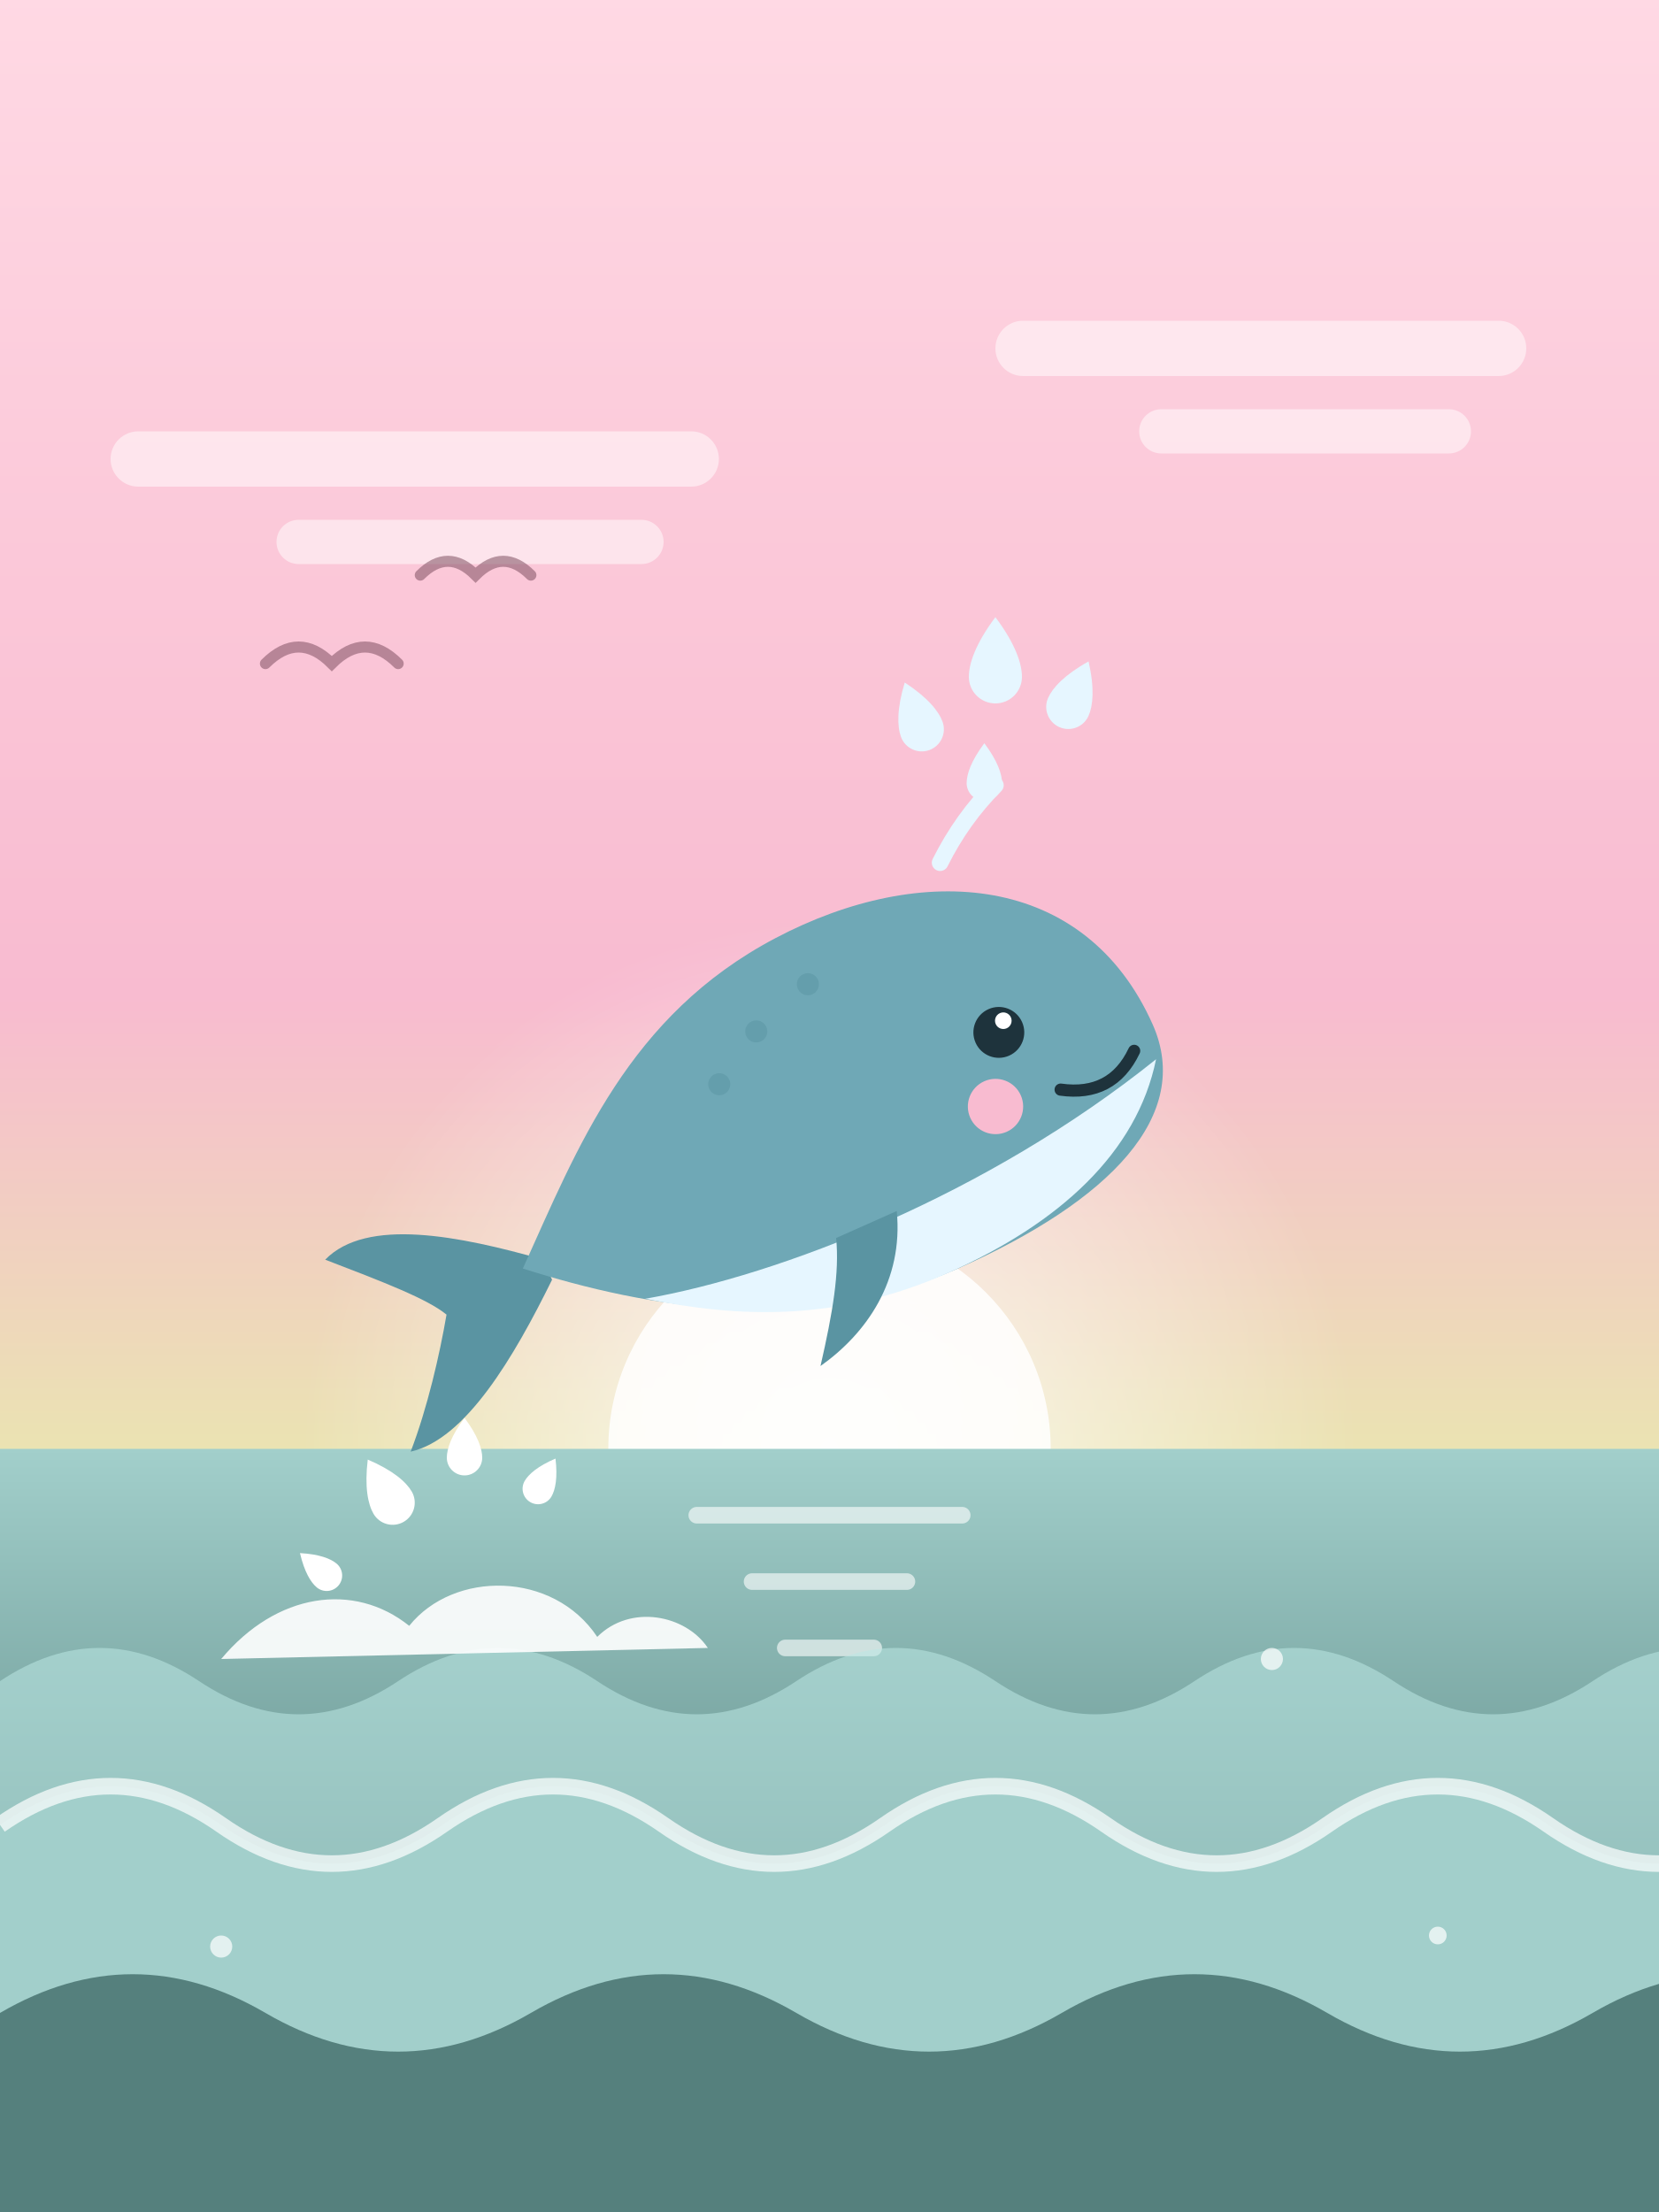
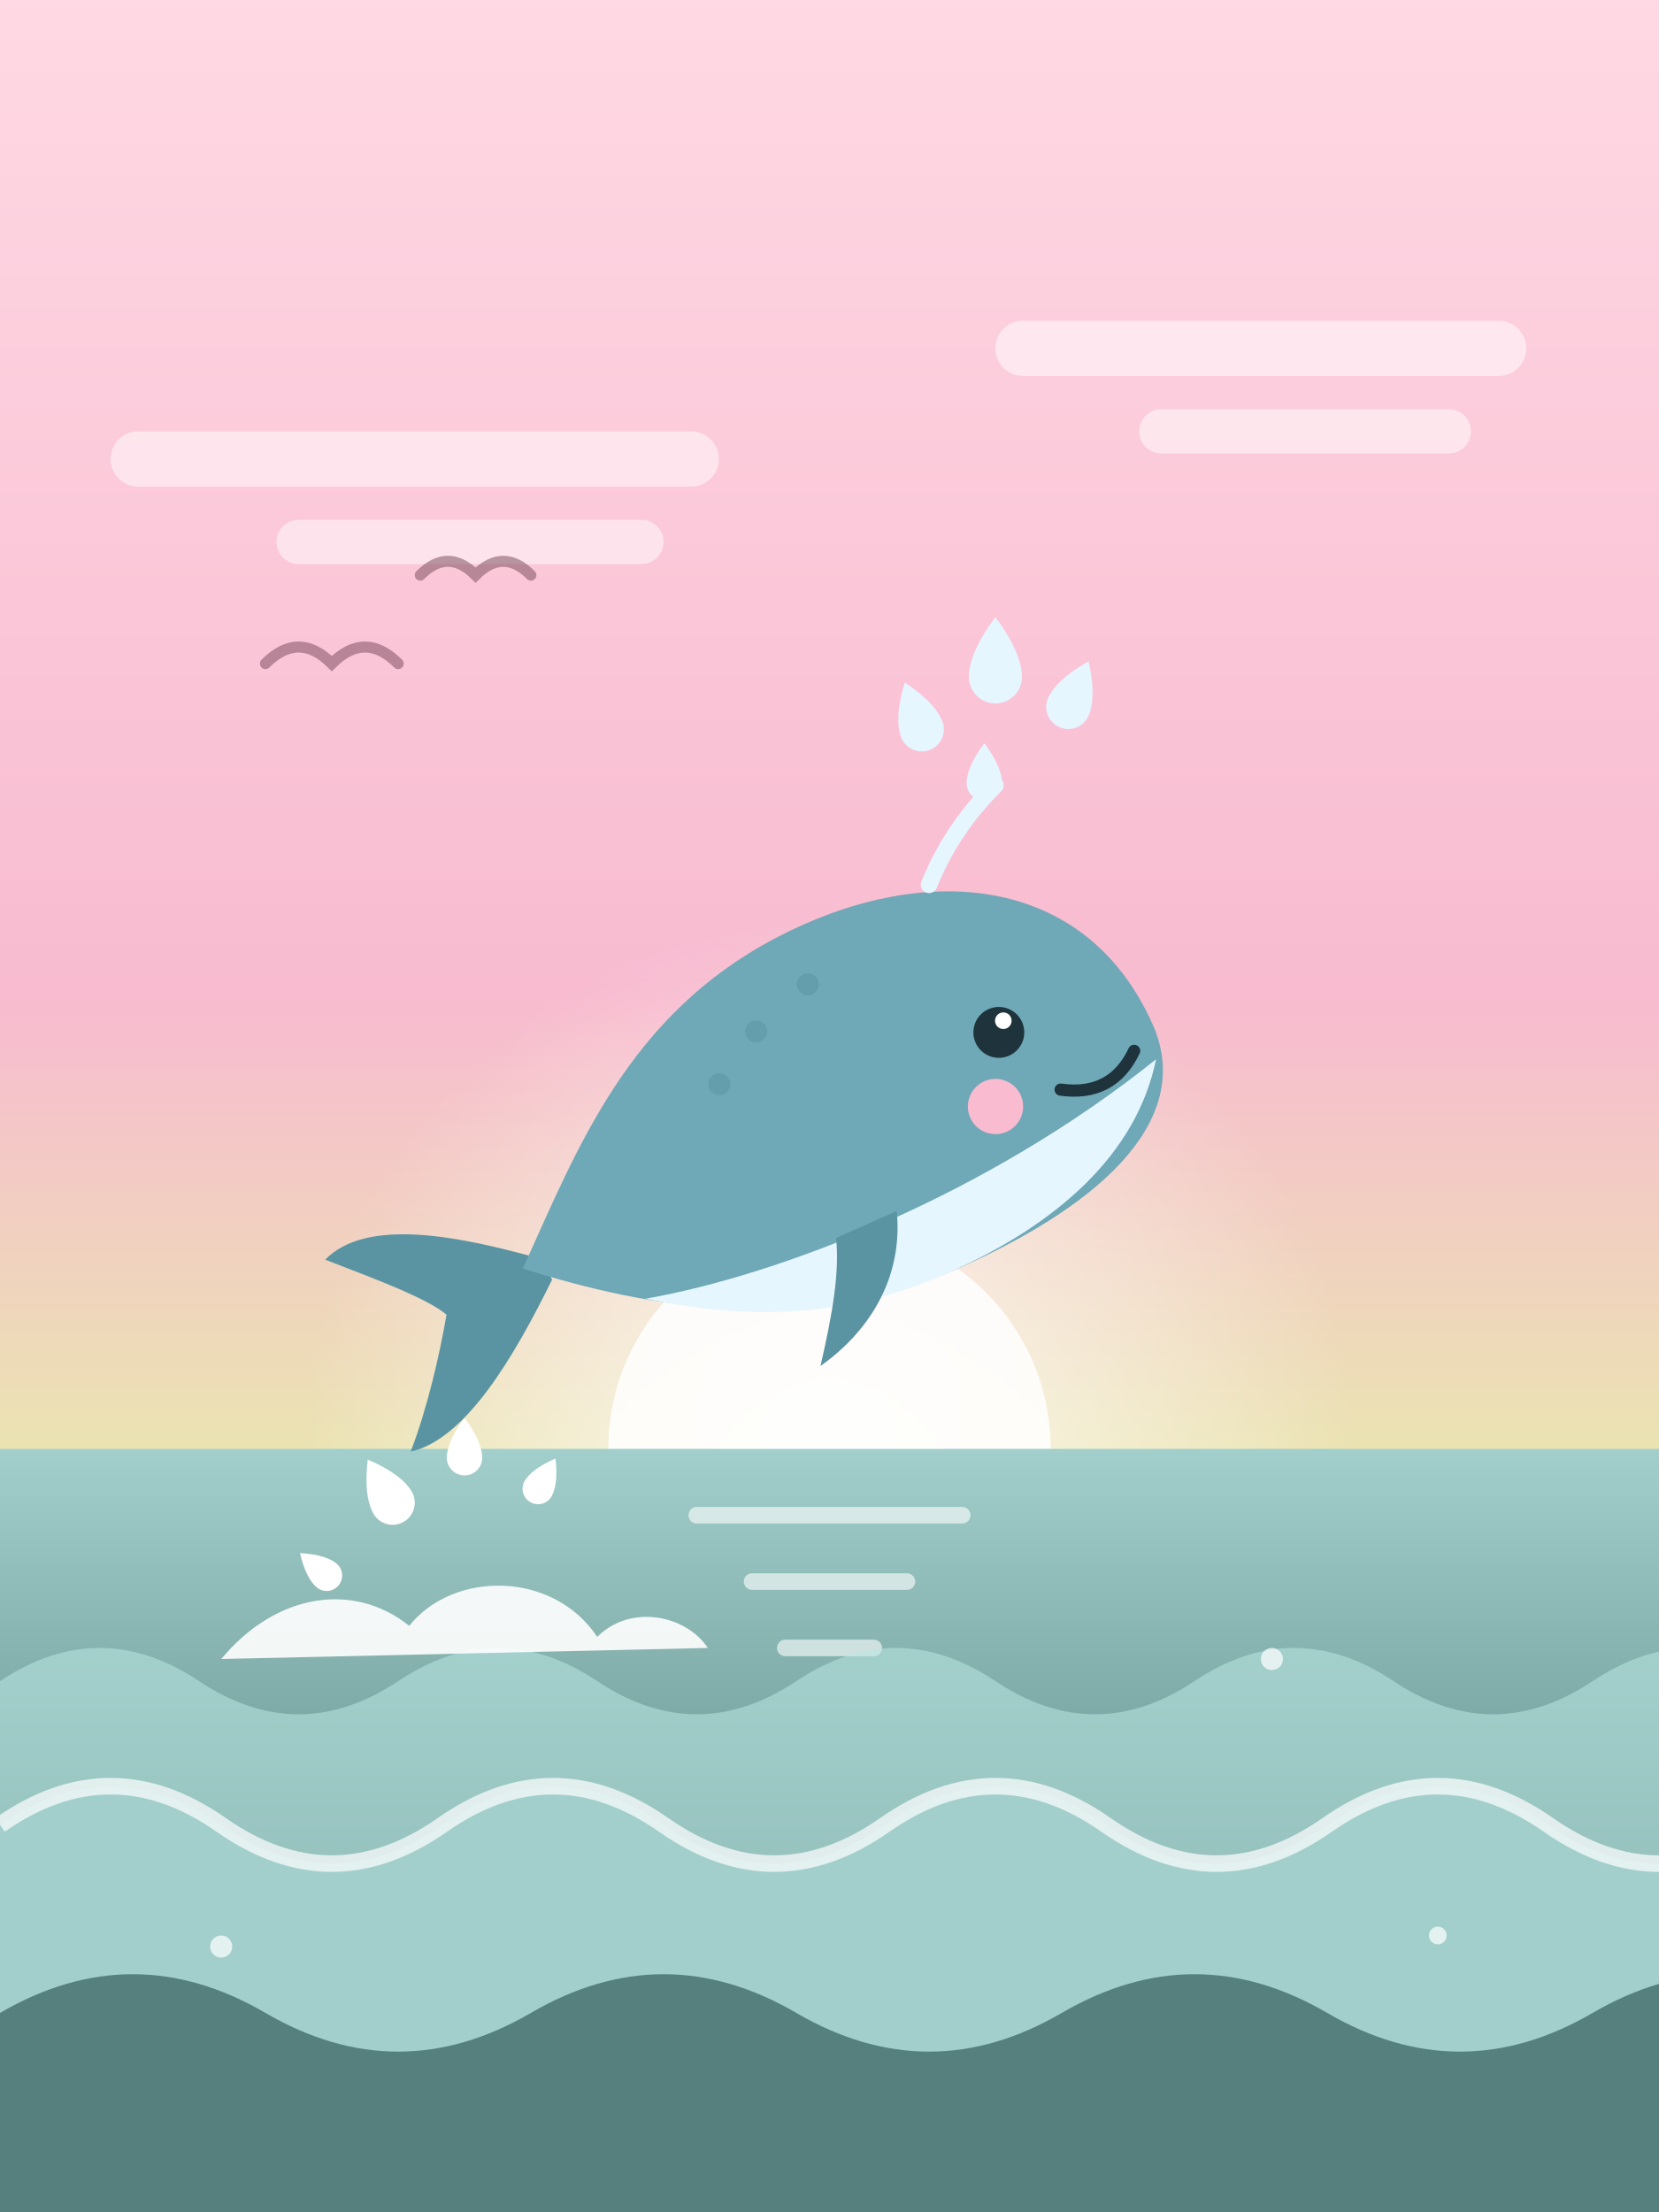
<svg xmlns="http://www.w3.org/2000/svg" viewBox="0 0 300 400">
  <defs>
    <linearGradient id="a" x1="0" y1="0" x2="0" y2="1">
      <stop offset="0" stop-color="#ffd9e4" />
      <stop offset=".45" stop-color="#f8bbd0" />
      <stop offset=".66" stop-color="#eae4b1" />
    </linearGradient>
    <linearGradient id="w" x1="0" y1="0" x2="0" y2="1">
      <stop offset="0" stop-color="#a2cfcb" />
      <stop offset="1" stop-color="#3b6663" />
    </linearGradient>
    <radialGradient id="g">
      <stop offset="0" stop-color="#fff" stop-opacity=".8" />
      <stop offset="1" stop-color="#fff" stop-opacity="0" />
    </radialGradient>
    <path id="d" d="M0-7C3-3 4 0 4 2A4 4 0 0 1-4 2C-4 0-3-3 0-7Z" />
  </defs>
  <rect width="300" height="400" fill="url(#a)" />
  <circle cx="150" cy="262" r="96" fill="url(#g)" />
  <circle cx="150" cy="262" r="40" fill="#fff" opacity=".85" />
  <g fill="#fff" opacity=".5">
    <rect x="20" y="78" width="110" height="10" rx="5" />
    <rect x="50" y="94" width="70" height="8" rx="4" />
    <rect x="180" y="58" width="96" height="10" rx="5" />
    <rect x="206" y="74" width="60" height="8" rx="4" />
  </g>
  <path d="M48 120q6-6 12 0q6-6 12 0M76 104q5-5 10 0q5-5 10 0" fill="none" stroke="#805062" stroke-width="2" stroke-linecap="round" opacity=".55" />
  <rect y="262" width="300" height="138" fill="url(#w)" />
  <g stroke="#fff" stroke-width="3" stroke-linecap="round" opacity=".6">
    <path d="M126 274h48M136 286h28M142 298h16" />
  </g>
  <path d="M0 304q18-12 36 0t36 0 36 0 36 0 36 0 36 0 36 0 36 0 36 0V400H0Z" fill="#bbe8e4" opacity=".55" />
  <g transform="translate(152 206) rotate(-24)">
    <path d="M-58-2C-70-12-84-22-94-18C-86-10-80-4-78 0C-82 6-88 14-94 20C-84 22-70 12-58 2Z" fill="#5a94a2" />
    <path d="M60 4C60-26 34-40 4-38C-26-36-44-18-62-2C-44 14-20 30 10 30C40 30 60 22 60 4Z" fill="#6fa8b6" />
    <path d="M58 10C48 24 30 30 8 30C-14 30-30 22-44 12C-20 18 20 20 58 10Z" fill="#e6f6ff" />
    <path d="M4 16C0 28-10 34-20 36C-14 28-10 22-8 16Z" fill="#5a94a2" />
    <circle cx="34" cy="-6" r="4.6" fill="#1e333c" />
    <circle cx="35.6" cy="-7.6" r="1.5" fill="#fff" />
    <path d="M40 8q8 5 15-1" fill="none" stroke="#1e333c" stroke-width="2.2" stroke-linecap="round" />
    <circle cx="28" cy="6" r="5" fill="#f8bbd0" />
    <g fill="#5a94a2" opacity=".5">
      <circle cx="-6" cy="-24" r="2" />
      <circle cx="6" cy="-28" r="2" />
      <circle cx="-16" cy="-18" r="2" />
    </g>
  </g>
  <g fill="#e6f6ff">
    <use href="#d" transform="translate(166 130) rotate(-20)" />
    <use href="#d" transform="translate(180 120) scale(1.2)" />
    <use href="#d" transform="translate(194 126) rotate(24)" />
    <use href="#d" transform="translate(178 140) scale(.8)" />
  </g>
-   <path d="M170 156q4-8 10-14" fill="none" stroke="#e6f6ff" stroke-width="3" stroke-linecap="round" />
+   <path d="M168 160q4-10 12-18" fill="none" stroke="#e6f6ff" stroke-width="3" stroke-linecap="round" />
  <g fill="#fff">
    <use href="#d" transform="translate(70 270) rotate(-30)" />
    <use href="#d" transform="translate(84 262) scale(.8)" />
    <use href="#d" transform="translate(58 284) rotate(-50) scale(.7)" />
    <use href="#d" transform="translate(98 268) rotate(30) scale(.7)" />
  </g>
  <path d="M40 300c10-12 24-14 34-6c8-10 26-10 34 2c6-6 16-4 20 2" fill="#fff" opacity=".9" />
  <path d="M0 330q20-14 40 0t40 0 40 0 40 0 40 0 40 0 40 0 40 0V400H0Z" fill="#a2cfcb" />
  <path d="M0 330q20-14 40 0t40 0 40 0 40 0 40 0 40 0 40 0 40 0" fill="none" stroke="#fff" stroke-width="3" opacity=".7" />
  <path d="M0 364q24-14 48 0t48 0 48 0 48 0 48 0 48 0 48 0V400H0Z" fill="#3b6663" opacity=".75" />
  <g fill="#fff" opacity=".7">
    <circle cx="230" cy="300" r="2" />
    <circle cx="40" cy="352" r="2" />
    <circle cx="260" cy="350" r="1.6" />
  </g>
</svg>
